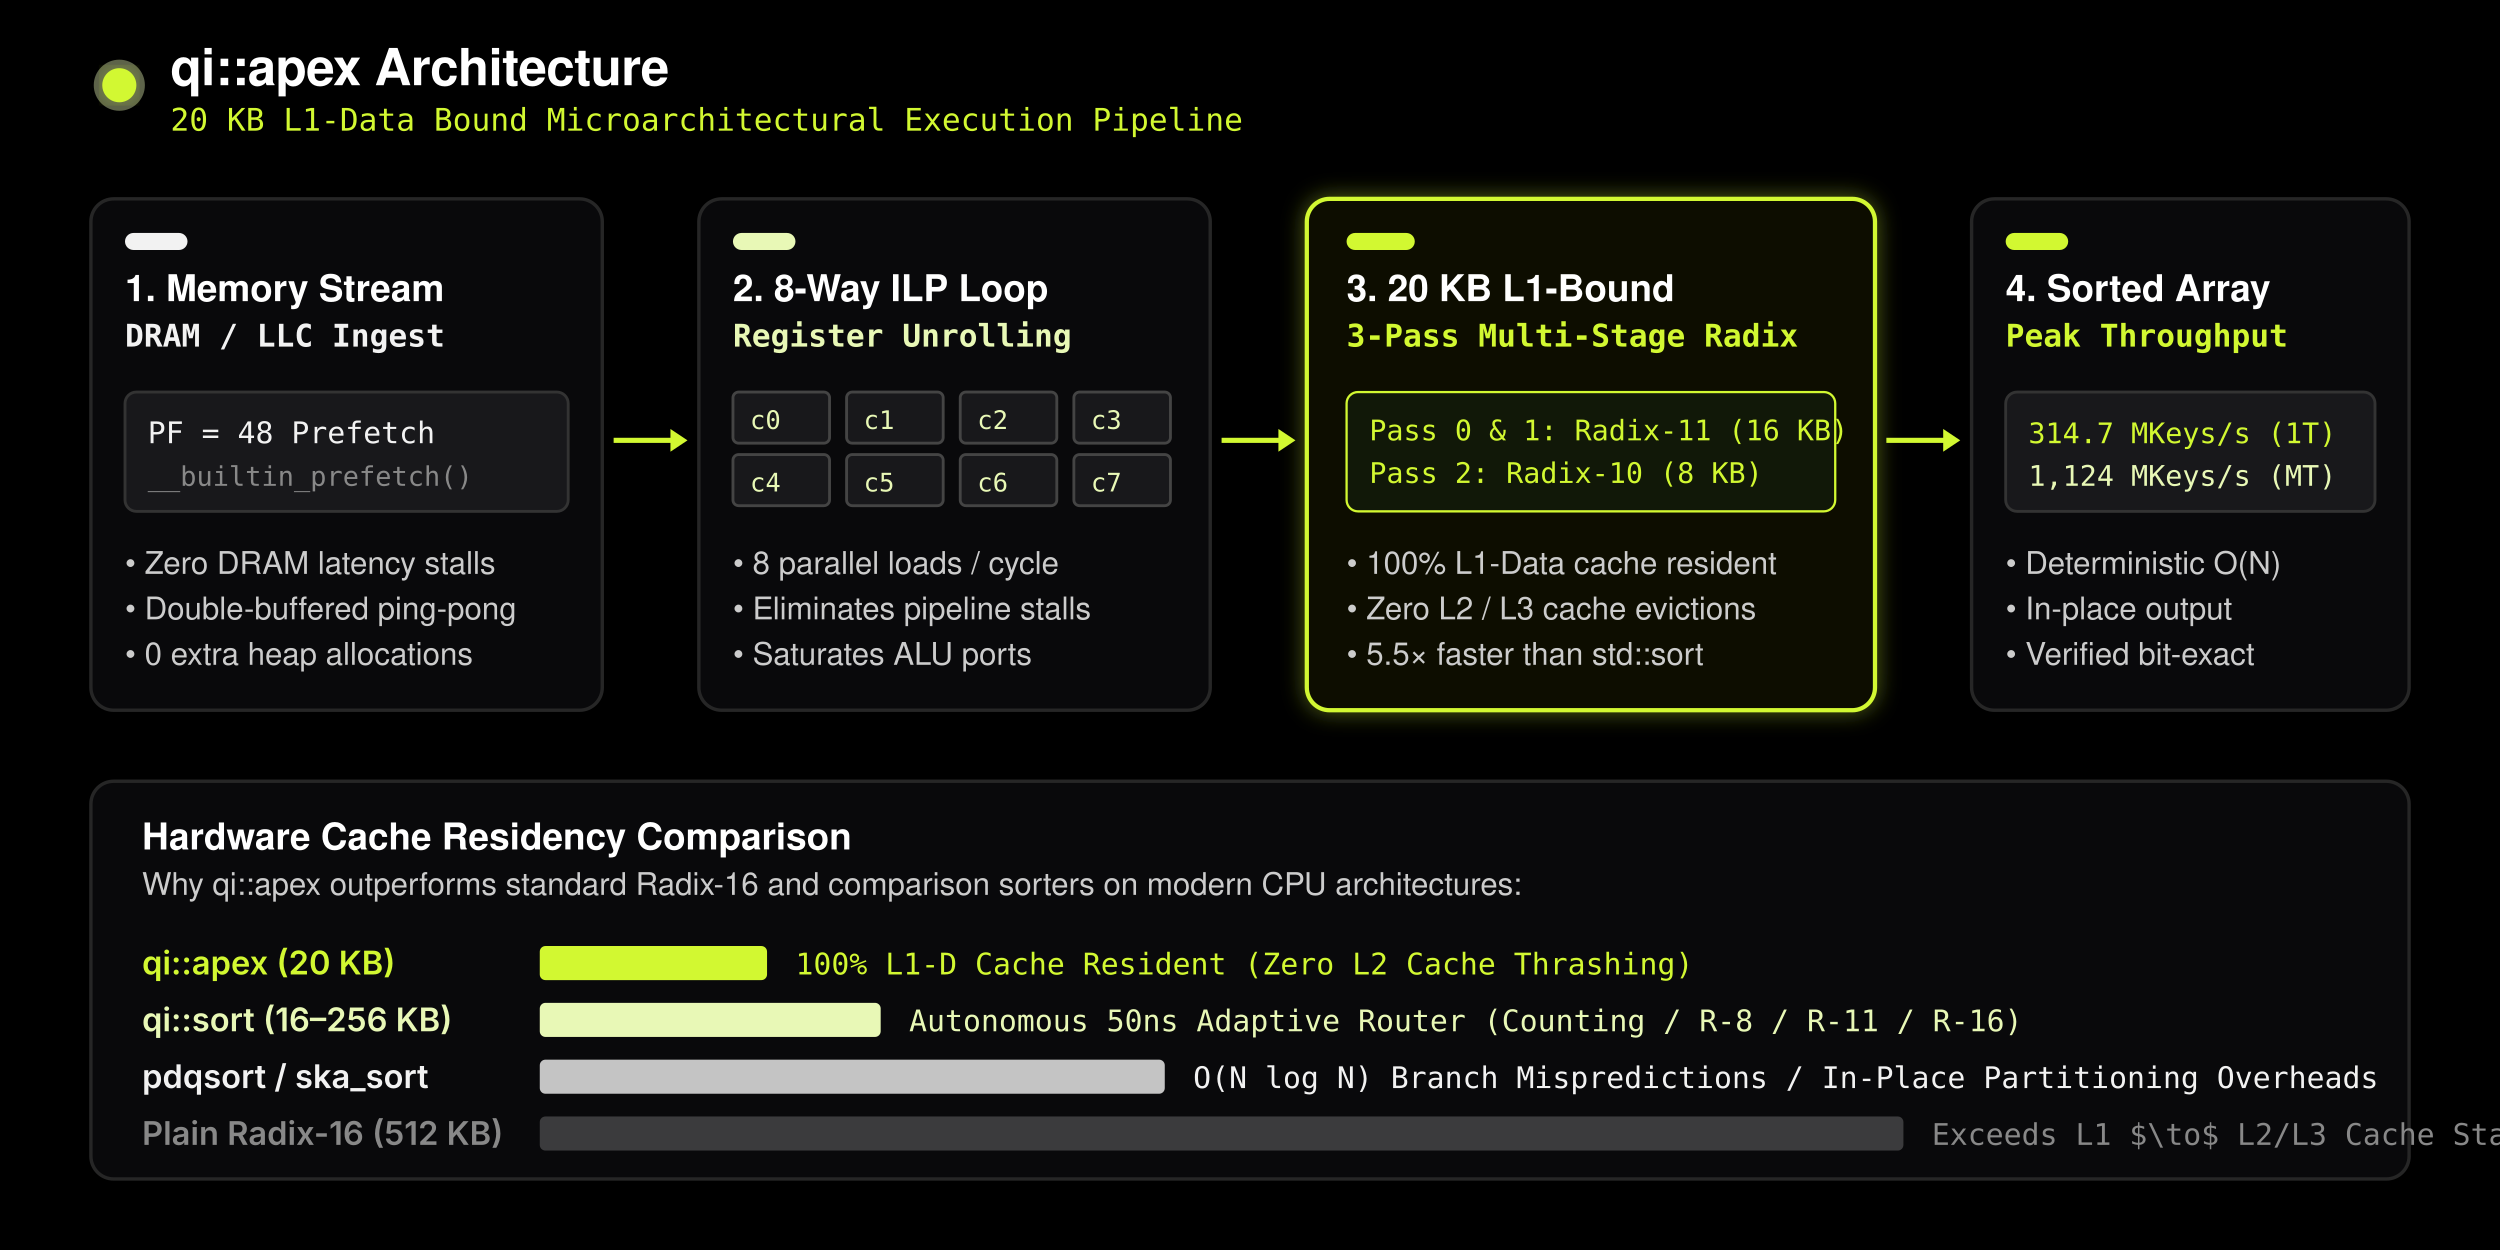
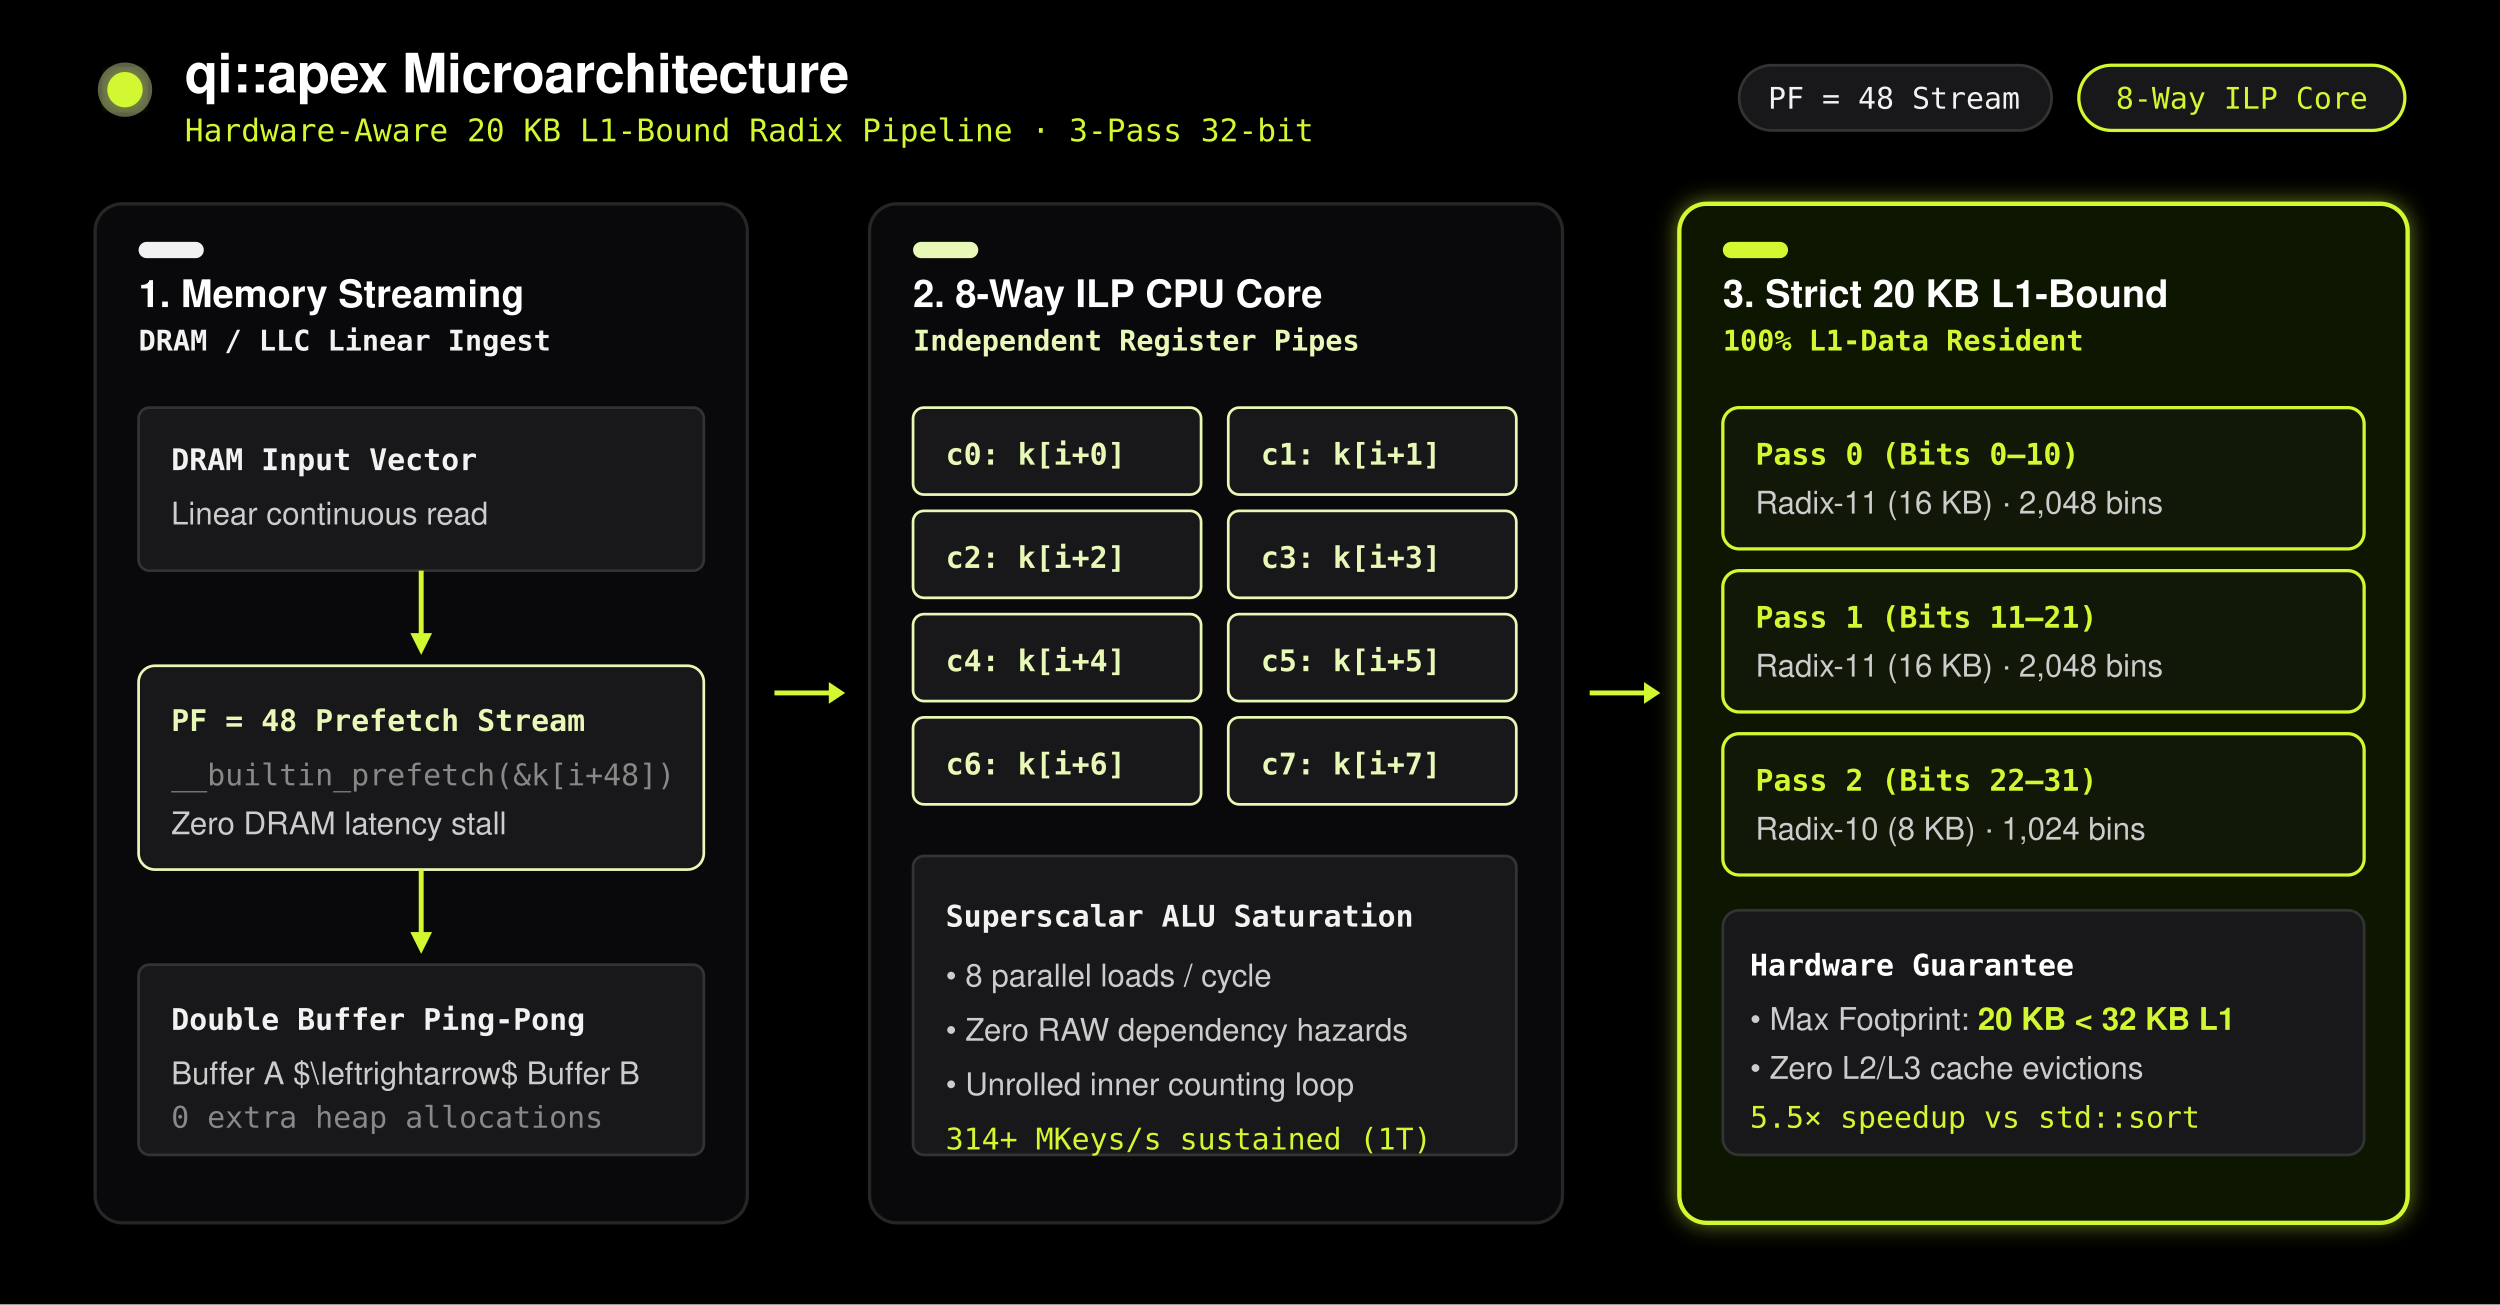
- <svg xmlns="http://www.w3.org/2000/svg" viewBox="0 0 880 440" width="100%" height="100%">
+ <svg xmlns="http://www.w3.org/2000/svg" viewBox="0 0 920 480" width="100%" height="100%">
  <defs>
-     <filter id="neonGlow" x="-10%" y="-10%" width="120%" height="120%">
-       <feDropShadow dx="0" dy="0" stdDeviation="4" flood-color="#D2F831" flood-opacity="0.4" />
+     <filter id="neonGlow" x="-15%" y="-15%" width="130%" height="130%">
+       <feDropShadow dx="0" dy="0" stdDeviation="4" flood-color="#D2F831" flood-opacity="0.5" />
    </filter>
    <style>
      .bg { fill: #000000; }
-       .card { fill: #09090B; stroke: #262626; stroke-width: 1.2; rx: 8px; }
-       .card-active { fill: #0C1103; stroke: #D2F831; stroke-width: 1.5; rx: 8px; }
+       .col-box { fill: #09090B; stroke: #262626; stroke-width: 1.2; rx: 10px; }
+       .col-active { fill: #0D1204; stroke: #D2F831; stroke-width: 1.6; rx: 10px; }
      
-       .title { font-family: -apple-system, BlinkMacSystemFont, "Segoe UI", Helvetica, Arial, sans-serif; font-size: 18px; font-weight: 700; fill: #FFFFFF; letter-spacing: -0.2px; }
-       .subtitle { font-family: "SF Mono", Monaco, Menlo, Consolas, monospace; font-size: 11px; fill: #D2F831; }
+       .title { font-family: -apple-system, BlinkMacSystemFont, "Segoe UI", Helvetica, Arial, sans-serif; font-size: 20px; font-weight: 700; fill: #FFFFFF; letter-spacing: -0.2px; }
+       .subtitle { font-family: "SF Mono", Monaco, Menlo, Consolas, monospace; font-size: 11.5px; fill: #D2F831; }
      
-       .step-title { font-family: -apple-system, BlinkMacSystemFont, "Segoe UI", Helvetica, Arial, sans-serif; font-size: 13px; font-weight: 700; fill: #FFFFFF; }
-       .step-sub { font-family: "SF Mono", Monaco, Menlo, Consolas, monospace; font-size: 11px; font-weight: 600; }
-       .body-text { font-family: -apple-system, BlinkMacSystemFont, "Segoe UI", Helvetica, Arial, sans-serif; font-size: 11px; fill: #CCCCCC; }
+       .col-title { font-family: -apple-system, BlinkMacSystemFont, "Segoe UI", Helvetica, Arial, sans-serif; font-size: 14px; font-weight: 700; fill: #FFFFFF; }
+       .col-sub { font-family: "SF Mono", Monaco, Menlo, Consolas, monospace; font-size: 10.5px; font-weight: 600; }
      
-       .arrow { stroke: #D2F831; stroke-width: 1.8; fill: none; }
+       .badge-std { fill: #18181B; stroke: #333333; stroke-width: 1; rx: 4px; }
+       .badge-ilp { fill: #18181B; stroke: #E8F8B6; stroke-width: 1; rx: 4px; }
+       .badge-apex { fill: #111808; stroke: #D2F831; stroke-width: 1.2; rx: 6px; }
+       
+       .mono-text { font-family: "SF Mono", Monaco, Menlo, Consolas, monospace; font-size: 11px; }
+       .body-text { font-family: -apple-system, BlinkMacSystemFont, "Segoe UI", Helvetica, Arial, sans-serif; font-size: 11.5px; fill: #CCCCCC; }
+       
+       .arrow-line { stroke: #D2F831; stroke-width: 1.8; fill: none; }
      .arrow-head { fill: #D2F831; }
    </style>
  </defs>
-   <rect width="880" height="440" class="bg" />
-   <g transform="translate(32, 20)">
-     <circle cx="10" cy="10" r="9" fill="#E8F8B6" opacity="0.4" />
-     <circle cx="10" cy="10" r="6" fill="#D2F831" filter="url(#neonGlow)" />
+   <rect width="920" height="480" class="bg" />
+   <g transform="translate(35, 22)">
+     <circle cx="11" cy="11" r="10" fill="#E8F8B6" opacity="0.4" />
+     <circle cx="11" cy="11" r="6.5" fill="#D2F831" filter="url(#neonGlow)" />
  </g>
-   <text x="60" y="30" class="title">qi::apex Architecture</text>
-   <text x="60" y="46" class="subtitle">20 KB L1-Data Bound Microarchitectural Execution Pipeline</text>
-   <g transform="translate(32, 70)">
-     <rect width="180" height="180" class="card" />
-     <rect x="12" y="12" width="22" height="6" rx="3" fill="#F2F2F2" />
-     <text x="12" y="36" class="step-title">1. Memory Stream</text>
-     <text x="12" y="52" class="step-sub" fill="#F2F2F2">DRAM / LLC Ingest</text>
-     <rect x="12" y="68" width="156" height="42" rx="4" fill="#18181B" stroke="#333333" />
-     <text x="20" y="86" font-family="'SF Mono', monospace" font-size="10.5" fill="#F2F2F2">PF = 48 Prefetch</text>
-     <text x="20" y="101" font-family="'SF Mono', monospace" font-size="9.5" fill="#888888">__builtin_prefetch()</text>
-     <text x="12" y="132" class="body-text">• Zero DRAM latency stalls</text>
-     <text x="12" y="148" class="body-text">• Double-buffered ping-pong</text>
-     <text x="12" y="164" class="body-text">• 0 extra heap allocations</text>
+   <text x="68" y="34" class="title">qi::apex Microarchitecture</text>
+   <text x="68" y="52" class="subtitle">Hardware-Aware 20 KB L1-Bound Radix Pipeline · 3-Pass 32-bit</text>
+   <g transform="translate(640, 24)">
+     <rect width="115" height="24" rx="12" fill="#18181B" stroke="#333333" />
+     <text x="57" y="16" class="mono-text" font-size="10" fill="#F2F2F2" text-anchor="middle">PF = 48 Stream</text>
  </g>
-   <g transform="translate(216, 155)">
-     <path d="M 0 0 L 22 0" class="arrow" />
+   <g transform="translate(765, 24)">
+     <rect width="120" height="24" rx="12" fill="#18181B" stroke="#D2F831" stroke-width="1.2" />
+     <text x="60" y="16" class="mono-text" font-size="10" fill="#D2F831" text-anchor="middle">8-Way ILP Core</text>
+   </g>
+   <g transform="translate(35, 75)">
+     <rect width="240" height="375" class="col-box" />
+     <rect x="16" y="14" width="24" height="6" rx="3" fill="#F2F2F2" />
+     <text x="16" y="38" class="col-title">1. Memory Streaming</text>
+     <text x="16" y="54" class="col-sub" fill="#F2F2F2">DRAM / LLC Linear Ingest</text>
+     <rect x="16" y="75" width="208" height="60" class="badge-std" />
+     <text x="28" y="98" class="mono-text" fill="#F2F2F2" font-weight="600">DRAM Input Vector</text>
+     <text x="28" y="118" class="body-text">Linear continuous read</text>
+     <path d="M 120 135 L 120 162" class="arrow-line" />
+     <polygon points="120,166 116,158 124,158" class="arrow-head" />
+     <rect x="16" y="170" width="208" height="75" rx="6" fill="#18181B" stroke="#E8F8B6" stroke-width="1" />
+     <text x="28" y="194" class="mono-text" fill="#E8F8B6" font-weight="600">PF = 48 Prefetch Stream</text>
+     <text x="28" y="214" class="mono-text" font-size="10" fill="#888888">__builtin_prefetch(&amp;k[i+48])</text>
+     <text x="28" y="232" class="body-text" fill="#E8F8B6">Zero DRAM latency stall</text>
+     <path d="M 120 245 L 120 272" class="arrow-line" />
+     <polygon points="120,276 116,268 124,268" class="arrow-head" />
+     <rect x="16" y="280" width="208" height="70" class="badge-std" />
+     <text x="28" y="304" class="mono-text" fill="#F2F2F2" font-weight="600">Double Buffer Ping-Pong</text>
+     <text x="28" y="324" class="body-text">Buffer A $\leftrightarrow$ Buffer B</text>
+     <text x="28" y="340" class="mono-text" font-size="10" fill="#888888">0 extra heap allocations</text>
+   </g>
+   <g transform="translate(285, 255)">
+     <path d="M 0 0 L 22 0" class="arrow-line" />
    <polygon points="26,0 20,-4 20,4" class="arrow-head" />
  </g>
-   <g transform="translate(246, 70)">
-     <rect width="180" height="180" class="card" />
-     <rect x="12" y="12" width="22" height="6" rx="3" fill="#E8F8B6" />
-     <text x="12" y="36" class="step-title">2. 8-Way ILP Loop</text>
-     <text x="12" y="52" class="step-sub" fill="#E8F8B6">Register Unrolling</text>
-     <g transform="translate(12, 68)">
-       <rect x="0" y="0" width="34" height="18" rx="2" fill="#18181B" stroke="#444444" />
-       <text x="6" y="13" font-family="'SF Mono', monospace" font-size="9" fill="#E8F8B6">c0</text>
-       <rect x="40" y="0" width="34" height="18" rx="2" fill="#18181B" stroke="#444444" />
-       <text x="46" y="13" font-family="'SF Mono', monospace" font-size="9" fill="#E8F8B6">c1</text>
-       <rect x="80" y="0" width="34" height="18" rx="2" fill="#18181B" stroke="#444444" />
-       <text x="86" y="13" font-family="'SF Mono', monospace" font-size="9" fill="#E8F8B6">c2</text>
-       <rect x="120" y="0" width="34" height="18" rx="2" fill="#18181B" stroke="#444444" />
-       <text x="126" y="13" font-family="'SF Mono', monospace" font-size="9" fill="#E8F8B6">c3</text>
-       <rect x="0" y="22" width="34" height="18" rx="2" fill="#18181B" stroke="#444444" />
-       <text x="6" y="35" font-family="'SF Mono', monospace" font-size="9" fill="#E8F8B6">c4</text>
-       <rect x="40" y="22" width="34" height="18" rx="2" fill="#18181B" stroke="#444444" />
-       <text x="46" y="35" font-family="'SF Mono', monospace" font-size="9" fill="#E8F8B6">c5</text>
-       <rect x="80" y="22" width="34" height="18" rx="2" fill="#18181B" stroke="#444444" />
-       <text x="86" y="35" font-family="'SF Mono', monospace" font-size="9" fill="#E8F8B6">c6</text>
-       <rect x="120" y="22" width="34" height="18" rx="2" fill="#18181B" stroke="#444444" />
-       <text x="126" y="35" font-family="'SF Mono', monospace" font-size="9" fill="#E8F8B6">c7</text>
+   <g transform="translate(320, 75)">
+     <rect width="255" height="375" class="col-box" />
+     <rect x="16" y="14" width="24" height="6" rx="3" fill="#E8F8B6" />
+     <text x="16" y="38" class="col-title">2. 8-Way ILP CPU Core</text>
+     <text x="16" y="54" class="col-sub" fill="#E8F8B6">Independent Register Pipes</text>
+     <g transform="translate(16, 75)">
+       <rect x="0" y="0" width="106" height="32" class="badge-ilp" />
+       <text x="12" y="21" class="mono-text" fill="#E8F8B6" font-weight="600">c0: k[i+0]</text>
+       <rect x="116" y="0" width="106" height="32" class="badge-ilp" />
+       <text x="128" y="21" class="mono-text" fill="#E8F8B6" font-weight="600">c1: k[i+1]</text>
+       <rect x="0" y="38" width="106" height="32" class="badge-ilp" />
+       <text x="12" y="59" class="mono-text" fill="#E8F8B6" font-weight="600">c2: k[i+2]</text>
+       <rect x="116" y="38" width="106" height="32" class="badge-ilp" />
+       <text x="128" y="59" class="mono-text" fill="#E8F8B6" font-weight="600">c3: k[i+3]</text>
+       <rect x="0" y="76" width="106" height="32" class="badge-ilp" />
+       <text x="12" y="97" class="mono-text" fill="#E8F8B6" font-weight="600">c4: k[i+4]</text>
+       <rect x="116" y="76" width="106" height="32" class="badge-ilp" />
+       <text x="128" y="97" class="mono-text" fill="#E8F8B6" font-weight="600">c5: k[i+5]</text>
+       <rect x="0" y="114" width="106" height="32" class="badge-ilp" />
+       <text x="12" y="135" class="mono-text" fill="#E8F8B6" font-weight="600">c6: k[i+6]</text>
+       <rect x="116" y="114" width="106" height="32" class="badge-ilp" />
+       <text x="128" y="135" class="mono-text" fill="#E8F8B6" font-weight="600">c7: k[i+7]</text>
    </g>
-     <text x="12" y="132" class="body-text">• 8 parallel loads / cycle</text>
-     <text x="12" y="148" class="body-text">• Eliminates pipeline stalls</text>
-     <text x="12" y="164" class="body-text">• Saturates ALU ports</text>
+     <rect x="16" y="240" width="222" height="110" class="badge-std" />
+     <text x="28" y="266" class="mono-text" fill="#F2F2F2" font-weight="600">Superscalar ALU Saturation</text>
+     <text x="28" y="288" class="body-text">• 8 parallel loads / cycle</text>
+     <text x="28" y="308" class="body-text">• Zero RAW dependency hazards</text>
+     <text x="28" y="328" class="body-text">• Unrolled inner counting loop</text>
+     <text x="28" y="348" class="mono-text" font-size="10.5" fill="#D2F831">314+ MKeys/s sustained (1T)</text>
  </g>
-   <g transform="translate(430, 155)">
-     <path d="M 0 0 L 22 0" class="arrow" />
+   <g transform="translate(585, 255)">
+     <path d="M 0 0 L 22 0" class="arrow-line" />
    <polygon points="26,0 20,-4 20,4" class="arrow-head" />
  </g>
-   <g transform="translate(460, 70)">
-     <rect width="200" height="180" class="card-active" filter="url(#neonGlow)" />
-     <rect x="14" y="12" width="24" height="6" rx="3" fill="#D2F831" />
-     <text x="14" y="36" class="step-title">3. 20 KB L1-Bound</text>
-     <text x="14" y="52" class="step-sub" fill="#D2F831">3-Pass Multi-Stage Radix</text>
-     <rect x="14" y="68" width="172" height="42" rx="4" fill="#111808" stroke="#D2F831" stroke-width="0.8" />
-     <text x="22" y="85" font-family="'SF Mono', monospace" font-size="10" fill="#D2F831">Pass 0 &amp; 1: Radix-11 (16 KB)</text>
-     <text x="22" y="100" font-family="'SF Mono', monospace" font-size="10" fill="#D2F831">Pass 2:     Radix-10 (8 KB)</text>
-     <text x="14" y="132" class="body-text" fill="#FFFFFF">• 100% L1-Data cache resident</text>
-     <text x="14" y="148" class="body-text" fill="#FFFFFF">• Zero L2 / L3 cache evictions</text>
-     <text x="14" y="164" class="body-text" fill="#D2F831">• 5.5× faster than std::sort</text>
-   </g>
-   <g transform="translate(664, 155)">
-     <path d="M 0 0 L 22 0" class="arrow" />
-     <polygon points="26,0 20,-4 20,4" class="arrow-head" />
-   </g>
-   <g transform="translate(694, 70)">
-     <rect width="154" height="180" class="card" />
-     <rect x="12" y="12" width="22" height="6" rx="3" fill="#D2F831" />
-     <text x="12" y="36" class="step-title">4. Sorted Array</text>
-     <text x="12" y="52" class="step-sub" fill="#D2F831">Peak Throughput</text>
-     <rect x="12" y="68" width="130" height="42" rx="4" fill="#18181B" stroke="#333333" />
-     <text x="20" y="86" font-family="'SF Mono', monospace" font-size="10" fill="#D2F831">314.7 MKeys/s (1T)</text>
-     <text x="20" y="101" font-family="'SF Mono', monospace" font-size="10" fill="#E8F8B6">1,124 MKeys/s (MT)</text>
-     <text x="12" y="132" class="body-text">• Deterministic O(N)</text>
-     <text x="12" y="148" class="body-text">• In-place output</text>
-     <text x="12" y="164" class="body-text">• Verified bit-exact</text>
-   </g>
-   <g transform="translate(32, 275)">
-     <rect width="816" height="140" class="card" />
-     <text x="18" y="24" class="step-title">Hardware Cache Residency Comparison</text>
-     <text x="18" y="40" class="body-text">Why qi::apex outperforms standard Radix-16 and comparison sorters on modern CPU architectures:</text>
-     <g transform="translate(18, 56)">
-       <text x="0" y="12" font-family="-apple-system, sans-serif" font-size="11.5" font-weight="600" fill="#D2F831">qi::apex (20 KB)</text>
-       <rect x="140" y="2" width="80" height="12" rx="2" fill="#D2F831" />
-       <text x="230" y="12" font-family="'SF Mono', monospace" font-size="10.5" fill="#D2F831">100% L1-D Cache Resident (Zero L2 Cache Thrashing)</text>
-     </g>
-     <g transform="translate(18, 76)">
-       <text x="0" y="12" font-family="-apple-system, sans-serif" font-size="11.5" font-weight="600" fill="#E8F8B6">qi::sort (16–256 KB)</text>
-       <rect x="140" y="2" width="120" height="12" rx="2" fill="#E8F8B6" />
-       <text x="270" y="12" font-family="'SF Mono', monospace" font-size="10.5" fill="#E8F8B6">Autonomous 50ns Adaptive Router (Counting / R-8 / R-11 / R-16)</text>
-     </g>
-     <g transform="translate(18, 96)">
-       <text x="0" y="12" font-family="-apple-system, sans-serif" font-size="11.5" font-weight="600" fill="#F2F2F2">pdqsort / ska_sort</text>
-       <rect x="140" y="2" width="220" height="12" rx="2" fill="#F2F2F2" opacity="0.8" />
-       <text x="370" y="12" font-family="'SF Mono', monospace" font-size="10.5" fill="#F2F2F2">O(N log N) Branch Mispredictions / In-Place Partitioning Overheads</text>
-     </g>
-     <g transform="translate(18, 116)">
-       <text x="0" y="12" font-family="-apple-system, sans-serif" font-size="11.5" font-weight="600" fill="#888888">Plain Radix-16 (512 KB)</text>
-       <rect x="140" y="2" width="480" height="12" rx="2" fill="#888888" opacity="0.4" />
-       <text x="630" y="12" font-family="'SF Mono', monospace" font-size="10.5" fill="#888888">Exceeds L1 $\to$ L2/L3 Cache Stalls</text>
-     </g>
+   <g transform="translate(618, 75)">
+     <rect width="268" height="375" class="col-active" filter="url(#neonGlow)" />
+     <rect x="16" y="14" width="24" height="6" rx="3" fill="#D2F831" />
+     <text x="16" y="38" class="col-title">3. Strict 20 KB L1-Bound</text>
+     <text x="16" y="54" class="col-sub" fill="#D2F831">100% L1-Data Resident</text>
+     <rect x="16" y="75" width="236" height="52" class="badge-apex" />
+     <text x="28" y="96" class="mono-text" fill="#D2F831" font-weight="600">Pass 0 (Bits 0–10)</text>
+     <text x="28" y="114" class="body-text">Radix-11 (16 KB) · 2,048 bins</text>
+     <rect x="16" y="135" width="236" height="52" class="badge-apex" />
+     <text x="28" y="156" class="mono-text" fill="#D2F831" font-weight="600">Pass 1 (Bits 11–21)</text>
+     <text x="28" y="174" class="body-text">Radix-11 (16 KB) · 2,048 bins</text>
+     <rect x="16" y="195" width="236" height="52" class="badge-apex" />
+     <text x="28" y="216" class="mono-text" fill="#D2F831" font-weight="600">Pass 2 (Bits 22–31)</text>
+     <text x="28" y="234" class="body-text">Radix-10 (8 KB) · 1,024 bins</text>
+     <rect x="16" y="260" width="236" height="90" rx="6" fill="#18181B" stroke="#333333" />
+     <text x="26" y="284" class="mono-text" fill="#FFFFFF" font-weight="600">Hardware Guarantee</text>
+     <text x="26" y="304" class="body-text">• Max Footprint: <tspan fill="#D2F831" font-weight="600">20 KB &lt; 32 KB L1</tspan>
+     </text>
+     <text x="26" y="322" class="body-text">• Zero L2/L3 cache evictions</text>
+     <text x="26" y="340" class="mono-text" font-size="10.5" fill="#D2F831">5.5× speedup vs std::sort</text>
  </g>
</svg>
